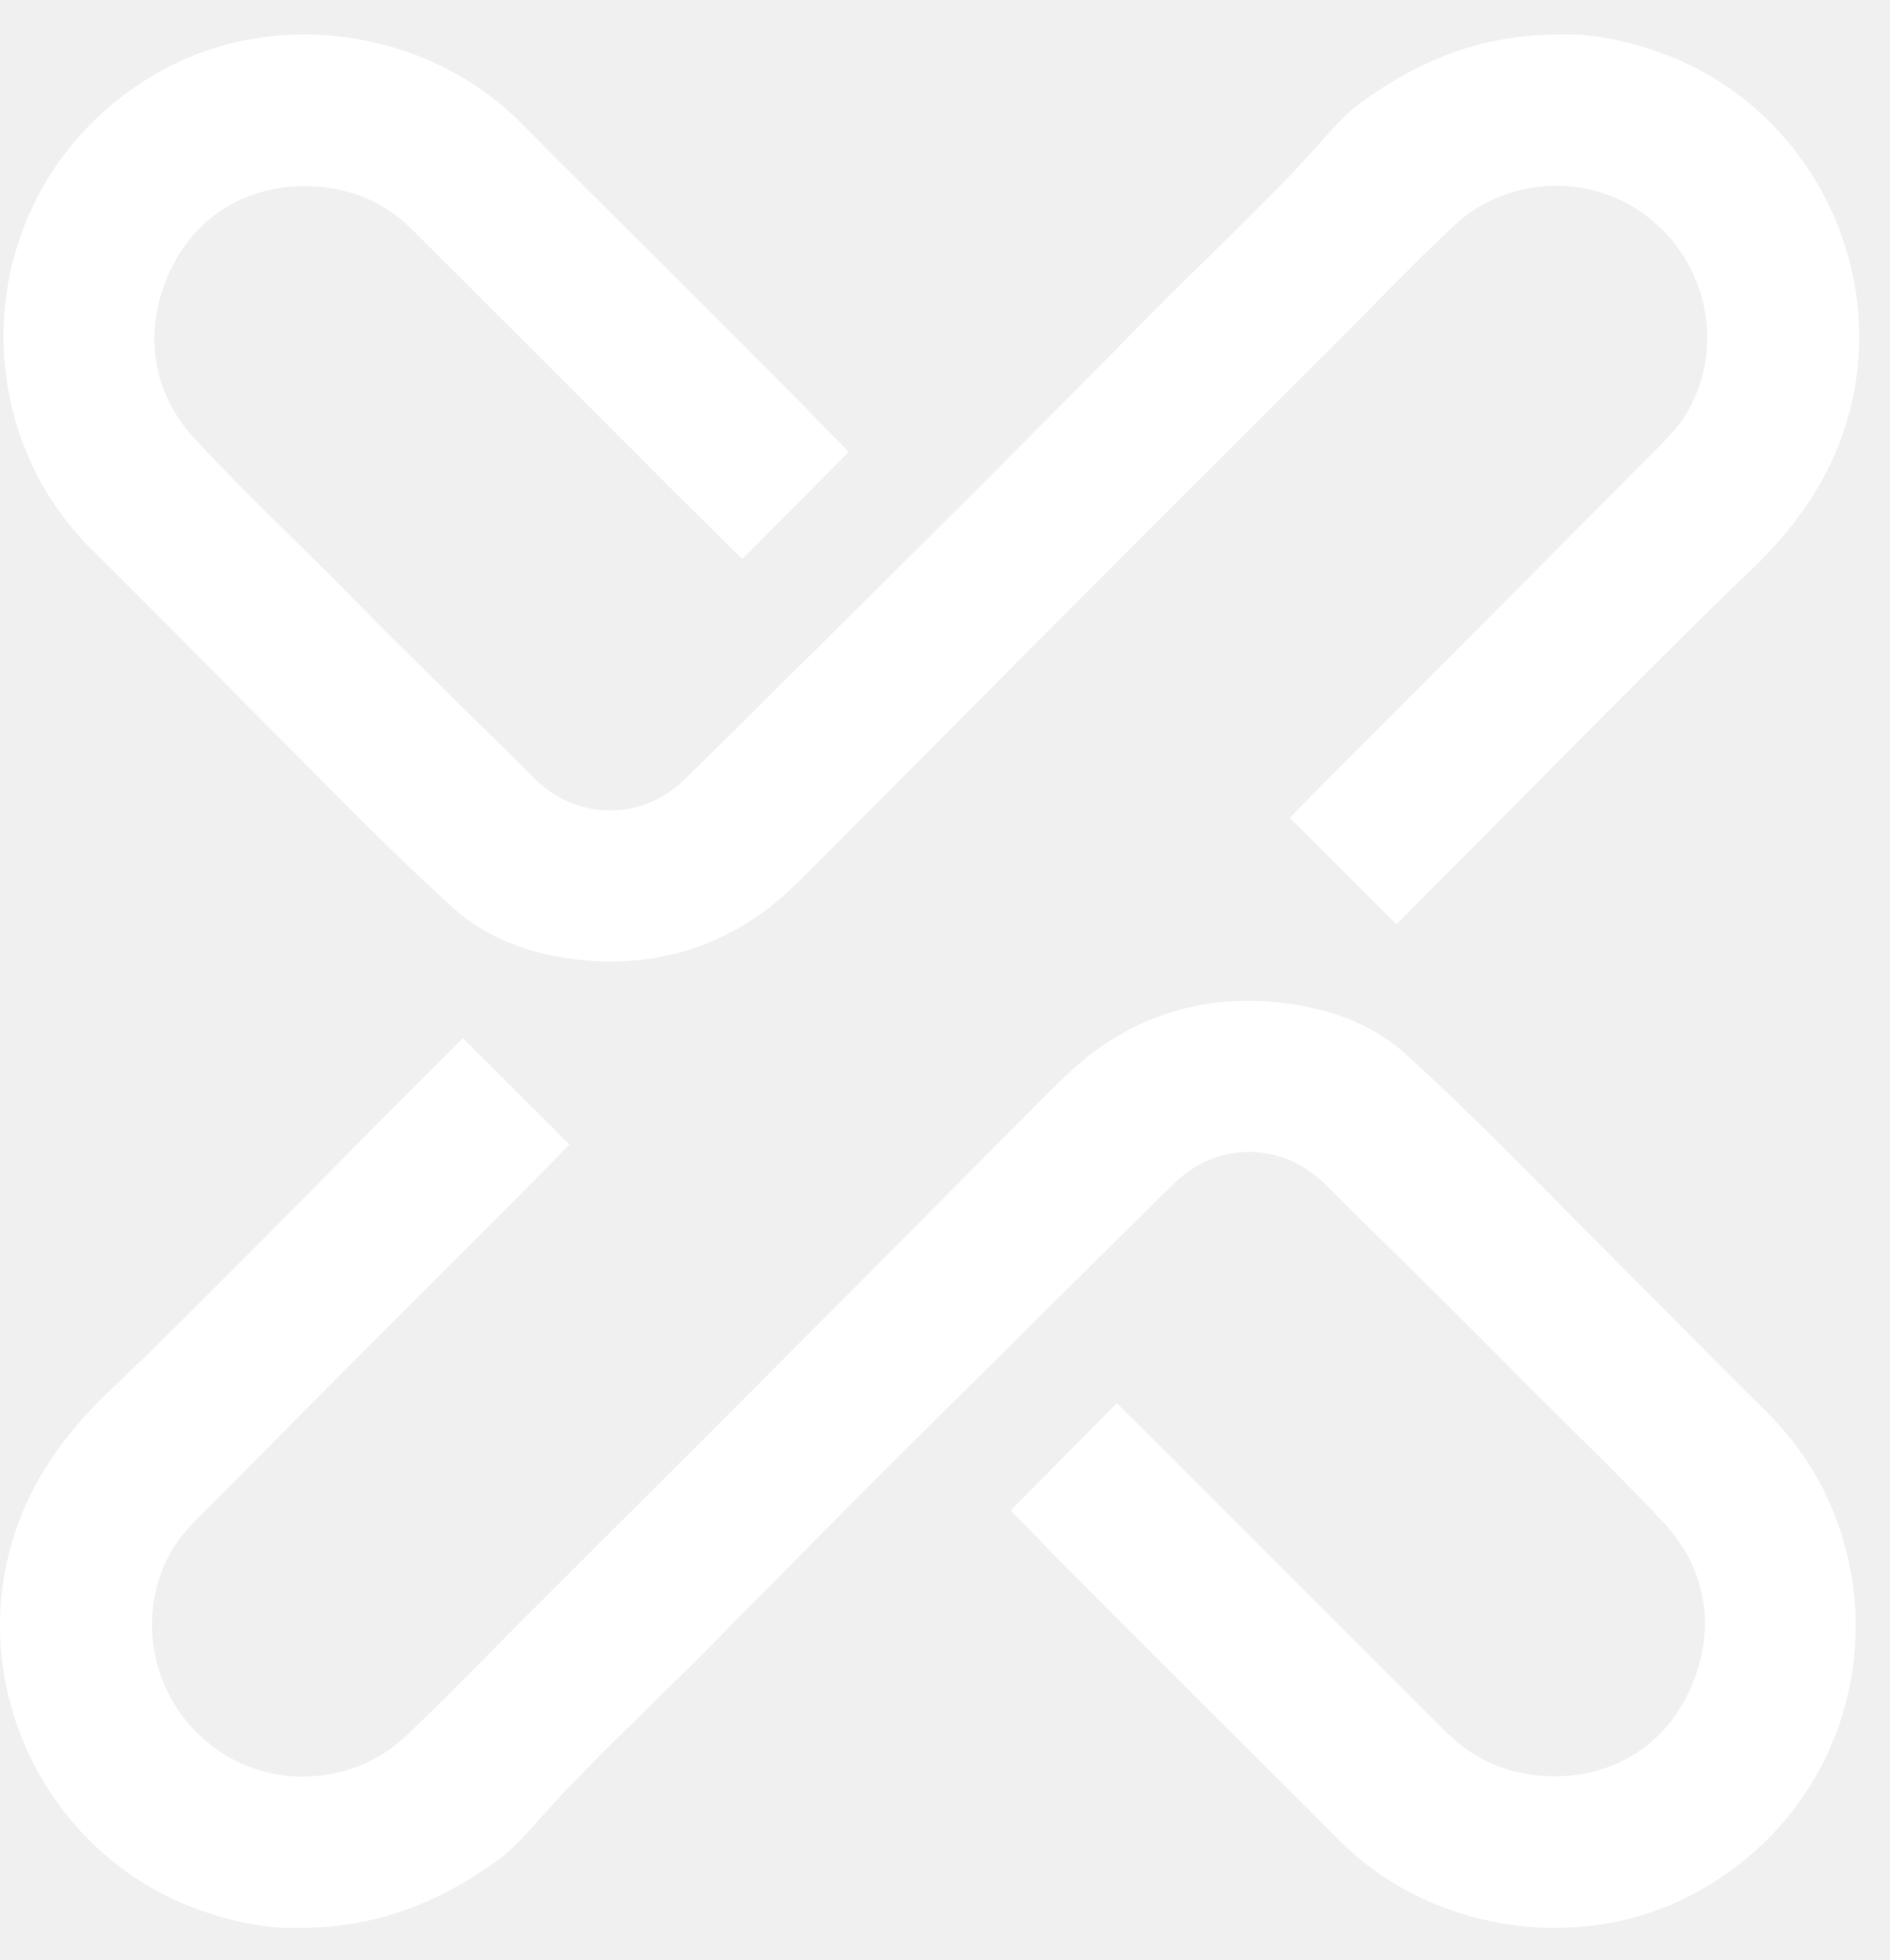
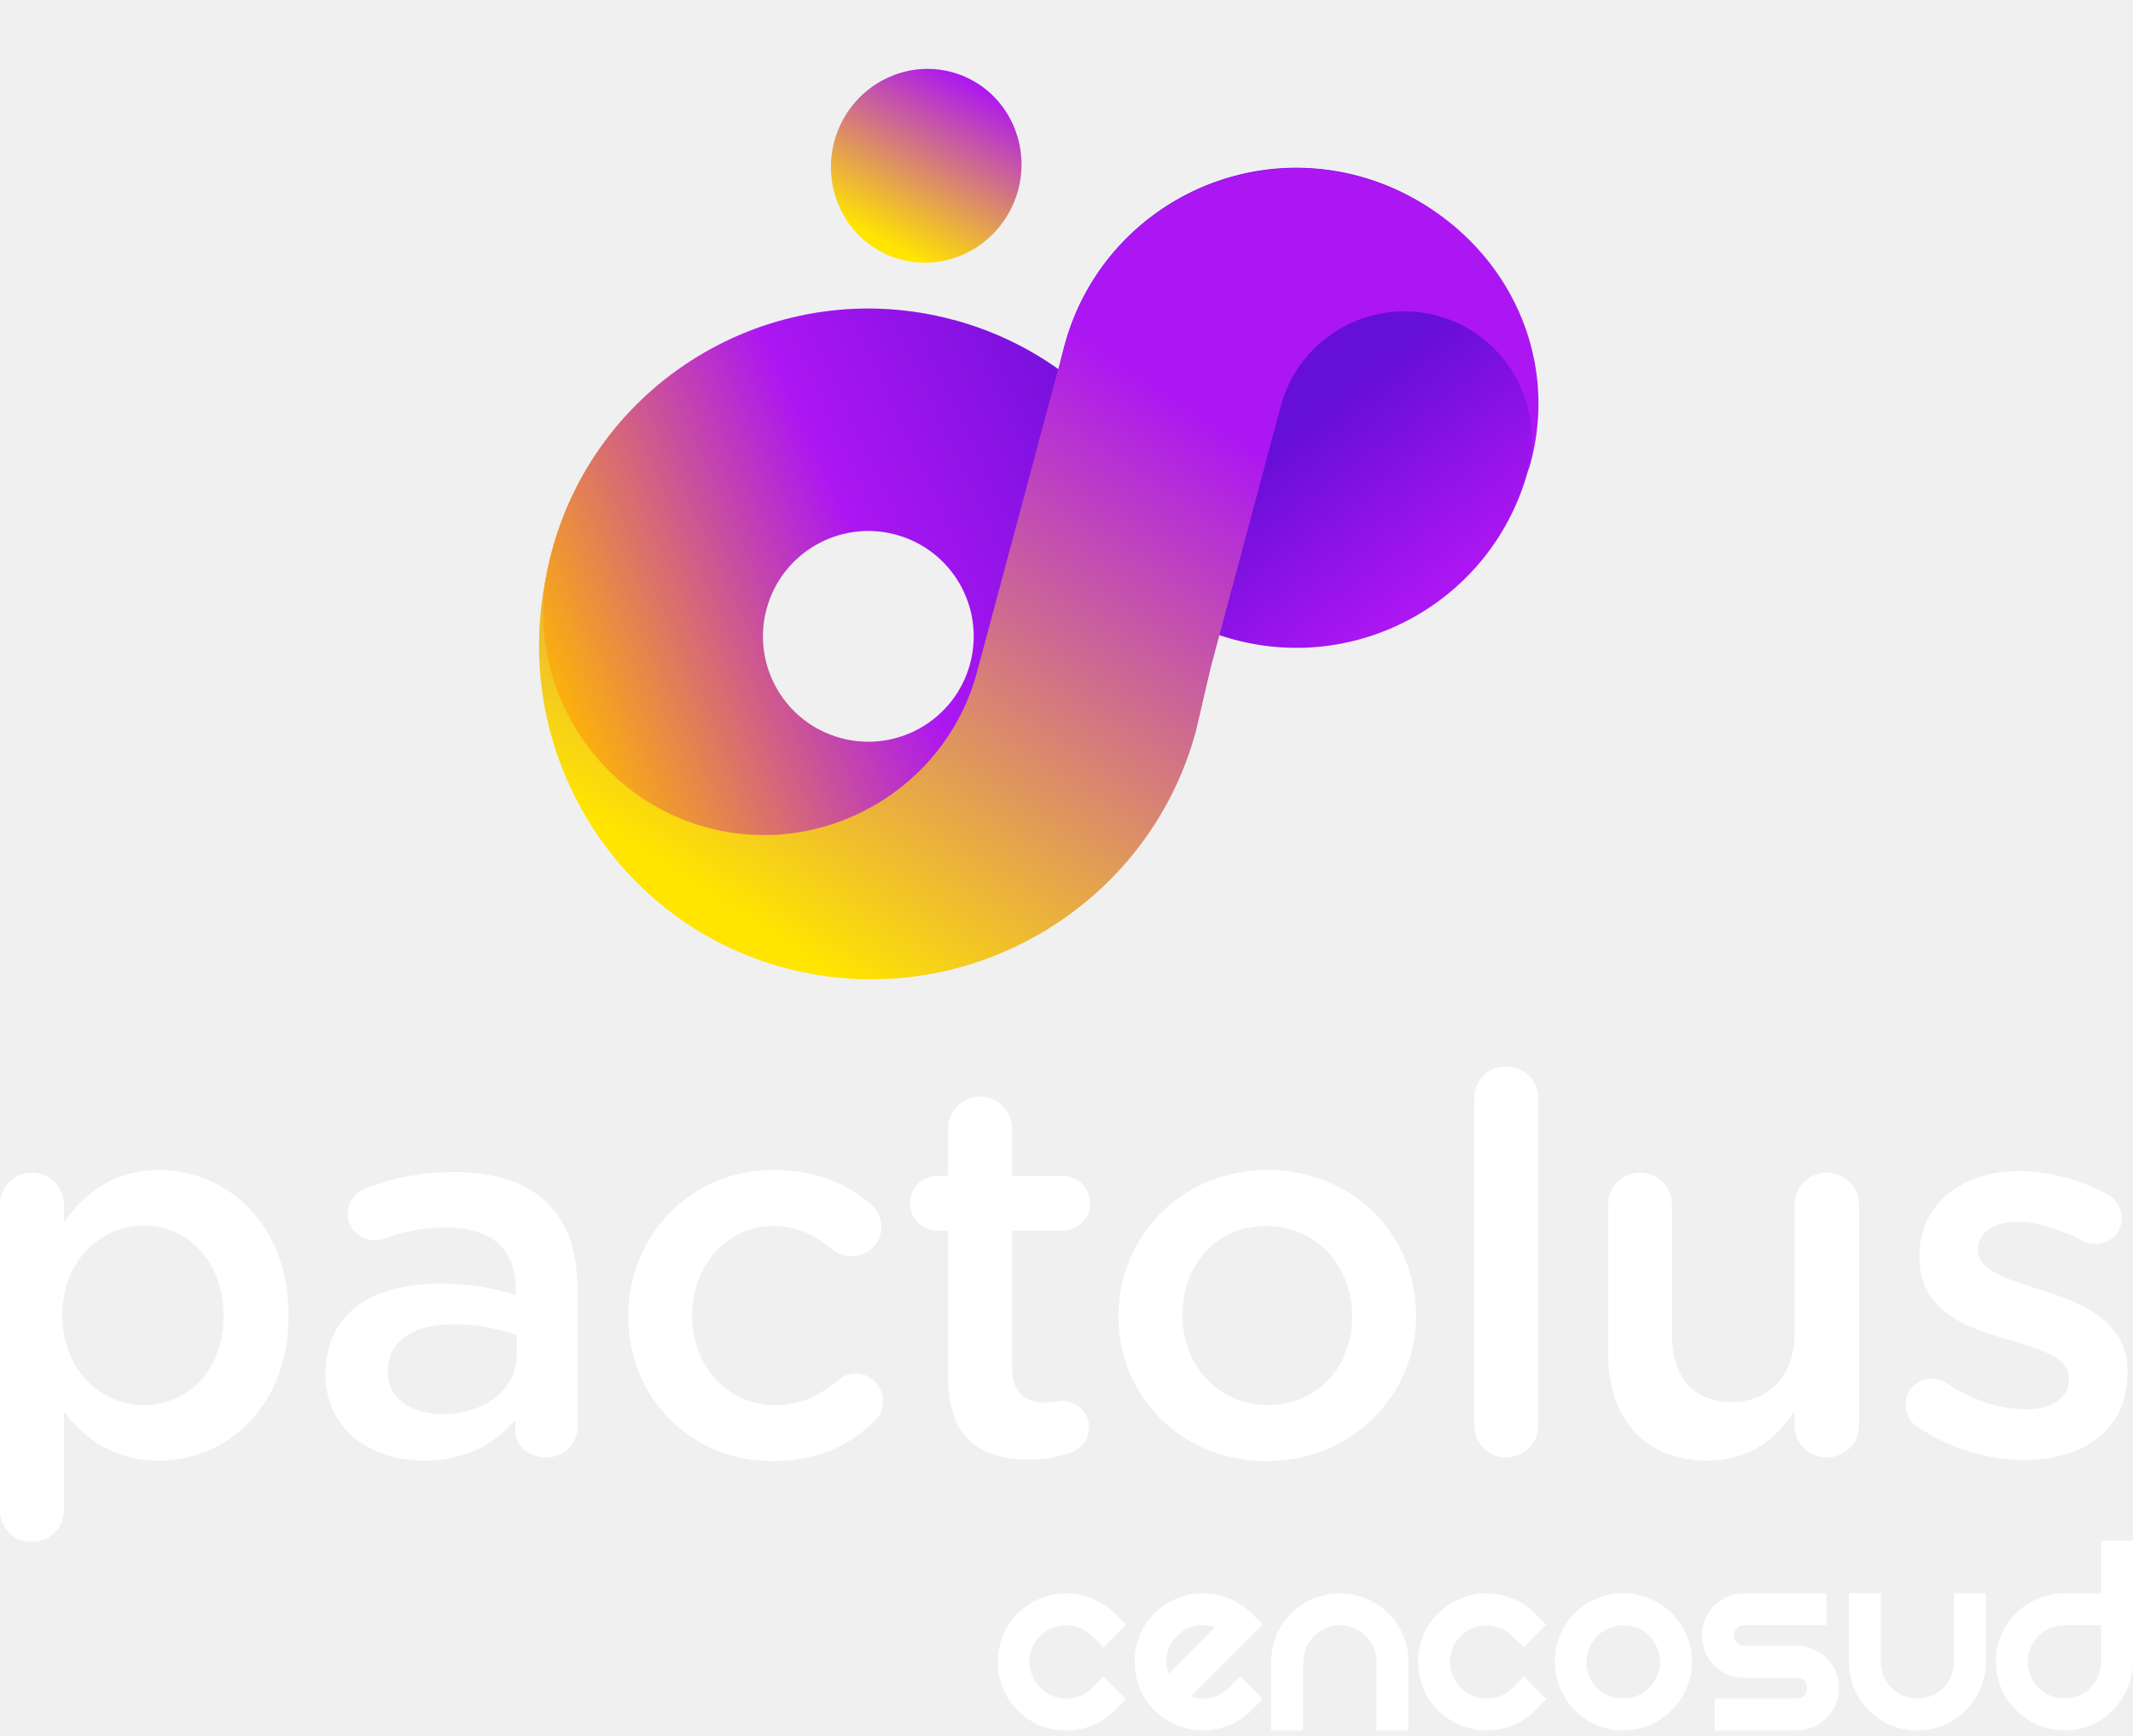
- <svg xmlns="http://www.w3.org/2000/svg" width="27" height="28" viewBox="0 0 27 28" fill="none">
-   <path d="M15.73 14.953C16.514 14.413 17.385 14.217 18.333 14.328C18.988 14.405 19.606 14.627 20.08 15.056C20.672 15.591 21.239 16.153 21.802 16.719L22.285 17.205C22.445 17.367 22.606 17.529 22.768 17.69C23.584 18.504 24.388 19.332 25.21 20.14C25.572 20.496 25.868 20.895 26.084 21.347C27.073 23.417 26.315 25.923 24.203 27.052C22.556 27.933 20.415 27.598 19.103 26.26C18.519 25.665 17.922 25.081 17.331 24.492C17.29 24.45 17.246 24.407 17.2 24.361L17.107 24.267C17.058 24.219 17.008 24.169 16.956 24.117L16.795 23.956C16.535 23.696 16.234 23.395 15.891 23.052L15.742 22.902C15.59 22.75 15.431 22.591 15.264 22.423L14.44 21.578L15.957 20.046C16.414 20.497 16.72 20.8 16.875 20.956C18.137 22.221 19.401 23.483 20.665 24.746C21.076 25.156 21.573 25.36 22.154 25.375C23.037 25.397 23.791 24.936 24.151 24.125C24.545 23.236 24.357 22.379 23.769 21.751C23.047 20.977 22.272 20.251 21.529 19.495C20.672 18.623 19.792 17.773 18.925 16.91C18.328 16.318 17.405 16.3 16.799 16.884C16.339 17.328 15.888 17.782 15.434 18.232C14.51 19.148 13.584 20.062 12.664 20.982C11.832 21.814 11.003 22.649 10.179 23.488C9.344 24.338 8.458 25.139 7.667 26.033C7.498 26.224 7.322 26.42 7.117 26.569C6.292 27.169 5.384 27.552 4.224 27.541C3.803 27.553 3.29 27.45 2.785 27.261C0.845 26.537 -0.315 24.466 0.075 22.432C0.273 21.4 0.815 20.583 1.564 19.872C2.253 19.217 2.922 18.54 3.594 17.868C4.403 17.058 5.203 16.239 6.014 15.43L6.059 15.385C6.073 15.371 6.089 15.355 6.107 15.337L6.167 15.277C6.271 15.173 6.419 15.024 6.612 14.83L8.137 16.352C7.826 16.666 7.629 16.866 7.545 16.951C6.936 17.565 6.321 18.175 5.711 18.788C4.775 19.727 3.841 20.666 2.907 21.607C2.749 21.767 2.588 21.925 2.47 22.123C1.949 22.989 2.13 24.098 2.842 24.782C3.713 25.617 5.024 25.532 5.79 24.81C6.384 24.249 6.949 23.658 7.527 23.081C8.679 21.93 9.834 20.781 10.984 19.627C12.338 18.269 13.687 16.905 15.042 15.549C15.257 15.335 15.481 15.124 15.73 14.953ZM22.339 0.493C22.76 0.481 23.273 0.584 23.778 0.773C25.718 1.496 26.878 3.568 26.488 5.602C26.29 6.634 25.749 7.45 24.999 8.162C24.31 8.817 23.641 9.494 22.969 10.166C22.16 10.976 21.36 11.795 20.549 12.604L20.489 12.663C20.474 12.679 20.457 12.696 20.437 12.716L20.396 12.757C20.293 12.861 20.144 13.01 19.952 13.204L18.427 11.682C18.737 11.368 18.934 11.168 19.019 11.083C19.628 10.469 20.242 9.859 20.852 9.246C21.788 8.307 22.723 7.368 23.656 6.427C23.815 6.266 23.975 6.109 24.093 5.911C24.614 5.044 24.433 3.936 23.721 3.252C22.85 2.416 21.539 2.502 20.773 3.224C20.179 3.785 19.614 4.376 19.036 4.953C17.884 6.104 16.729 7.253 15.579 8.407C14.225 9.765 12.877 11.129 11.521 12.485C11.307 12.699 11.082 12.91 10.833 13.081C10.049 13.621 9.178 13.816 8.23 13.706C7.575 13.629 6.958 13.406 6.483 12.978C5.891 12.443 5.324 11.881 4.761 11.315L4.279 10.829C4.118 10.667 3.957 10.505 3.795 10.344C2.979 9.53 2.175 8.702 1.353 7.893C0.991 7.538 0.695 7.139 0.479 6.687C-0.51 4.617 0.248 2.111 2.36 0.981C4.007 0.101 6.148 0.436 7.46 1.774C8.044 2.369 8.641 2.953 9.232 3.542C9.273 3.584 9.317 3.627 9.363 3.673L9.457 3.767C9.505 3.815 9.555 3.865 9.607 3.917L9.768 4.078C10.028 4.338 10.329 4.639 10.672 4.982L10.821 5.132C10.973 5.284 11.133 5.443 11.3 5.611L12.124 6.456L10.606 7.988C10.183 7.57 9.889 7.279 9.725 7.115L9.688 7.078C8.426 5.813 7.162 4.551 5.898 3.288C5.487 2.878 4.99 2.674 4.409 2.659C3.526 2.637 2.772 3.098 2.412 3.909C2.018 4.798 2.207 5.655 2.794 6.283C3.516 7.057 4.291 7.783 5.034 8.539C5.891 9.411 6.771 10.261 7.638 11.123C8.235 11.716 9.158 11.734 9.764 11.15C10.224 10.706 10.675 10.252 11.129 9.802C12.053 8.886 12.979 7.972 13.899 7.052C14.731 6.22 15.56 5.385 16.384 4.546C17.219 3.696 18.105 2.895 18.896 2.001C19.065 1.81 19.241 1.614 19.446 1.465C20.271 0.864 21.179 0.481 22.339 0.493Z" fill="white" />
+ <svg xmlns="http://www.w3.org/2000/svg" width="301" height="245" viewBox="0 0 301 245" fill="none">
+   <path d="M0 213.154C0 215.689 2.013 217.628 4.474 217.628C7.01 217.628 9.023 215.689 9.023 213.154V199.209C11.783 202.863 15.884 206.144 22.446 206.144C31.768 206.144 40.717 198.761 40.717 185.711V185.562C40.717 172.437 31.693 165.129 22.446 165.129C16.033 165.129 11.932 168.41 9.023 172.512V170.051C9.023 167.515 7.01 165.502 4.474 165.502C1.939 165.502 0 167.515 0 170.051V213.154ZM20.284 198.314C14.169 198.314 8.8 193.243 8.8 185.711V185.562C8.8 178.03 14.169 172.959 20.284 172.959C26.399 172.959 31.544 177.955 31.544 185.562V185.711C31.544 193.466 26.473 198.314 20.284 198.314Z" fill="white" />
+   <path d="M59.874 206.144C65.915 206.144 70.016 203.608 72.701 200.402V201.893C72.701 203.907 74.49 205.696 77.1 205.696C79.561 205.696 81.5 203.832 81.5 201.371V181.982C81.5 176.837 80.158 172.661 77.249 169.827C74.49 166.993 70.091 165.427 64.199 165.427C59.054 165.427 55.251 166.322 51.522 167.739C50.18 168.261 49.061 169.678 49.061 171.318C49.061 173.406 50.776 175.047 52.864 175.047C53.312 175.047 53.759 174.972 54.281 174.823C56.742 173.854 59.576 173.257 63.006 173.257C69.345 173.257 72.775 176.24 72.775 181.833V182.803C69.718 181.833 66.586 181.162 62.186 181.162C52.566 181.162 45.929 185.338 45.929 193.839V193.988C45.929 201.893 52.492 206.144 59.874 206.144ZM62.41 199.581C58.084 199.581 54.729 197.419 54.729 193.616V193.466C54.729 189.365 58.159 186.904 63.976 186.904C67.555 186.904 70.613 187.575 72.924 188.47V191.155C72.924 196.151 68.375 199.581 62.41 199.581Z" fill="white" />
+   <path d="M109.011 206.218C115.573 206.218 119.824 203.981 123.329 200.625C124.149 199.954 124.597 198.985 124.597 197.792C124.597 195.629 122.882 193.839 120.719 193.839C119.675 193.839 118.78 194.361 118.258 194.809C115.797 196.897 113.038 198.314 109.458 198.314C102.523 198.314 97.676 192.721 97.676 185.711V185.562C97.676 178.701 102.523 173.034 109.086 173.034C112.665 173.034 115.201 174.45 117.512 176.389C118.109 176.837 119.078 177.284 120.197 177.284C122.509 177.284 124.373 175.494 124.373 173.183C124.373 171.691 123.553 170.573 122.956 170.051C119.6 167.142 115.35 165.129 109.16 165.129C97.303 165.129 88.653 174.525 88.653 185.711V185.86C88.653 197.046 97.303 206.218 109.011 206.218Z" fill="white" />
+   <path d="M145.126 205.995C147.512 205.995 149.376 205.622 151.315 204.951C152.583 204.429 153.702 203.086 153.702 201.446C153.702 199.358 151.912 197.717 149.898 197.717C149.6 197.717 148.705 197.941 147.661 197.941C144.604 197.941 142.814 196.524 142.814 193.019V173.705H149.898C152.061 173.705 153.851 171.99 153.851 169.827C153.851 167.664 152.061 165.949 149.898 165.949H142.814V159.238C142.814 156.777 140.8 154.763 138.34 154.763C135.804 154.763 133.791 156.777 133.791 159.238V165.949H132.299C130.137 165.949 128.421 167.664 128.421 169.827C128.421 171.99 130.137 173.705 132.299 173.705H133.791V194.436C133.791 203.086 138.489 205.995 145.126 205.995Z" fill="white" />
+   <path d="M178.719 206.218C190.875 206.218 199.823 196.897 199.823 185.711V185.562C199.823 174.301 190.949 165.129 178.869 165.129C166.788 165.129 157.839 174.45 157.839 185.711V185.86C157.839 197.046 166.713 206.218 178.719 206.218ZM178.869 198.314C171.859 198.314 166.862 192.572 166.862 185.711V185.562C166.862 178.701 171.486 173.034 178.719 173.034C185.804 173.034 190.8 178.776 190.8 185.711V185.86C190.8 192.646 186.177 198.314 178.869 198.314Z" fill="white" />
+   <path d="M208.043 201.222C208.043 203.757 210.057 205.696 212.518 205.696C215.053 205.696 217.067 203.757 217.067 201.222V154.987C217.067 152.526 215.053 150.513 212.518 150.513C209.982 150.513 208.043 152.526 208.043 154.987V201.222Z" fill="white" />
+   <path d="M262.342 170.051C262.342 167.515 260.254 165.502 257.793 165.502C255.258 165.502 253.244 167.515 253.244 170.051V188.172C253.244 194.287 249.59 197.866 244.37 197.866C239.001 197.866 235.943 194.436 235.943 188.321V170.051C235.943 167.515 233.93 165.502 231.394 165.502C228.934 165.502 226.92 167.515 226.92 170.051V191.006C226.92 200.178 232.066 206.144 240.94 206.144C247.055 206.144 250.709 202.937 253.244 199.209V201.222C253.244 203.757 255.332 205.696 257.793 205.696C260.329 205.696 262.342 203.683 262.342 201.222V170.051Z" fill="white" />
+   <path d="M285.617 206.069C293.82 206.069 300.234 201.968 300.234 193.69V193.541C300.234 186.457 293.746 183.847 288.004 182.057C283.38 180.565 279.13 179.372 279.13 176.464V176.315C279.13 174.078 281.143 172.437 284.648 172.437C287.407 172.437 290.688 173.481 293.895 175.122C294.492 175.42 294.939 175.569 295.685 175.569C297.773 175.569 299.413 174.003 299.413 171.915C299.413 170.349 298.518 169.156 297.251 168.485C293.447 166.471 289.048 165.278 284.872 165.278C277.042 165.278 270.852 169.827 270.852 177.284V177.433C270.852 184.965 277.34 187.352 283.156 188.992C287.78 190.409 291.956 191.453 291.956 194.51V194.66C291.956 197.27 289.719 198.91 285.841 198.91C282.262 198.91 278.309 197.643 274.506 195.107C273.984 194.809 273.313 194.585 272.567 194.585C270.479 194.585 268.913 196.226 268.913 198.239C268.913 199.731 269.659 200.849 270.628 201.371C275.177 204.503 280.621 206.069 285.617 206.069Z" fill="white" />
+   <path d="M146.807 230.917C147.319 230.394 147.883 230.015 148.518 229.769C149.154 229.513 149.799 229.39 150.466 229.39C151.132 229.39 151.778 229.513 152.413 229.769C153.048 230.025 153.612 230.405 154.125 230.917L155.744 232.495L158.891 229.298L157.312 227.729C156.369 226.787 155.283 226.069 154.073 225.608C152.905 225.126 151.696 224.88 150.466 224.88C149.236 224.88 148.006 225.126 146.807 225.608C145.628 226.069 144.552 226.776 143.609 227.719C142.666 228.662 141.958 229.728 141.497 230.917C141.036 232.096 140.811 233.315 140.811 234.576C140.811 235.806 141.036 237.016 141.497 238.194C141.958 239.383 142.666 240.449 143.609 241.392C144.552 242.335 145.618 243.052 146.796 243.544H146.807C148.006 244.006 149.225 244.241 150.466 244.241C151.706 244.241 152.905 244.006 154.084 243.555C155.293 243.063 156.369 242.345 157.312 241.402L158.891 239.824L155.744 236.626L154.114 238.204C153.633 238.717 153.079 239.096 152.444 239.342C151.808 239.598 151.152 239.721 150.455 239.721C149.02 239.721 147.831 239.219 146.796 238.194C146.284 237.682 145.905 237.118 145.659 236.483C145.402 235.837 145.269 235.191 145.269 234.535C145.269 233.879 145.392 233.233 145.648 232.588C145.905 231.952 146.274 231.409 146.786 230.927L146.807 230.917Z" fill="white" />
+   <path d="M176.622 227.709C175.679 226.766 174.593 226.059 173.383 225.587C172.215 225.106 171.006 224.86 169.765 224.86C168.525 224.86 167.306 225.106 166.106 225.587C164.928 226.049 163.851 226.756 162.908 227.699C161.966 228.642 161.258 229.708 160.797 230.897C160.336 232.075 160.11 233.285 160.11 234.515C160.11 235.745 160.346 236.975 160.797 238.174C161.258 239.363 161.966 240.429 162.908 241.372C163.821 242.294 164.876 242.991 166.055 243.483C167.234 243.975 168.474 244.211 169.765 244.211C171.057 244.211 172.297 243.965 173.476 243.483C174.654 242.991 175.71 242.294 176.622 241.372L178.201 239.793L175.013 236.606L173.435 238.184C172.605 239.004 171.672 239.496 170.575 239.67C170.319 239.701 170.063 239.721 169.817 239.721C169.222 239.721 168.638 239.619 168.074 239.404L178.201 229.277L176.622 227.699V227.709ZM164.589 234.525C164.589 233.09 165.092 231.901 166.117 230.866C166.947 230.046 167.869 229.574 168.925 229.421C169.191 229.38 169.448 229.369 169.704 229.369C170.309 229.369 170.893 229.472 171.467 229.677C171.139 230.005 170.739 230.384 170.268 230.845C169.581 231.542 168.853 232.27 168.084 233.039C167.347 233.777 166.629 234.494 165.942 235.181C165.522 235.601 165.184 235.939 164.897 236.226C164.702 235.683 164.6 235.119 164.6 234.525H164.589ZM165.819 230.569L166.065 230.815L165.809 230.569H165.819Z" fill="white" />
+   <path d="M183.93 234.525C183.93 233.807 184.053 233.151 184.309 232.547C184.596 231.901 184.965 231.358 185.416 230.907C185.908 230.425 186.441 230.056 187.056 229.8C187.692 229.523 188.358 229.38 189.075 229.38C189.793 229.38 190.459 229.513 191.095 229.8H191.105C191.74 230.056 192.273 230.425 192.724 230.897V230.917C193.216 231.368 193.575 231.911 193.831 232.536V232.557C194.108 233.162 194.251 233.807 194.251 234.525V244.221H198.761V234.525C198.761 233.182 198.505 231.922 197.982 230.763C197.49 229.595 196.804 228.57 195.912 227.709C195.02 226.817 193.985 226.131 192.806 225.639C191.658 225.126 190.398 224.87 189.055 224.87C187.733 224.87 186.482 225.126 185.293 225.649C184.125 226.141 183.09 226.828 182.198 227.719C181.337 228.58 180.65 229.605 180.128 230.774C179.636 231.932 179.39 233.192 179.39 234.525V244.231H183.899V234.535L183.93 234.525Z" fill="white" />
+   <path d="M200.135 234.566C200.135 235.796 200.37 237.005 200.821 238.184C201.283 239.373 201.99 240.439 202.933 241.382C203.876 242.325 204.942 243.042 206.12 243.534H206.131C207.33 243.995 208.55 244.231 209.79 244.231C211.03 244.231 212.229 243.995 213.408 243.544C214.617 243.052 215.693 242.335 216.636 241.392L218.215 239.814L215.068 236.616L213.449 238.194C212.967 238.707 212.414 239.086 211.778 239.342C211.143 239.598 210.487 239.721 209.79 239.721C208.345 239.721 207.166 239.219 206.131 238.194C205.618 237.682 205.239 237.108 204.983 236.483C204.726 235.847 204.603 235.191 204.603 234.535C204.603 233.879 204.726 233.233 204.983 232.588C205.239 231.963 205.608 231.409 206.12 230.927C206.633 230.405 207.197 230.025 207.832 229.779C208.478 229.523 209.113 229.4 209.779 229.4C210.446 229.4 211.081 229.523 211.727 229.779C212.362 230.036 212.926 230.405 213.439 230.927L215.058 232.495L218.205 229.298L216.626 227.729C215.683 226.787 214.597 226.069 213.387 225.608C212.219 225.126 211.009 224.88 209.769 224.88C208.529 224.88 207.309 225.126 206.11 225.608C204.931 226.069 203.855 226.776 202.912 227.719C201.969 228.662 201.262 229.728 200.801 230.917C200.34 232.096 200.114 233.315 200.114 234.576L200.135 234.566ZM203.24 228.016L203.035 227.801L203.251 228.016H203.24Z" fill="white" />
+   <path d="M219.435 234.525C219.435 235.847 219.68 237.098 220.162 238.276C220.675 239.455 221.361 240.49 222.222 241.372C223.114 242.263 224.149 242.97 225.318 243.483C226.496 243.975 227.747 244.221 229.069 244.221C230.391 244.221 231.662 243.975 232.82 243.483C233.989 242.96 235.024 242.263 235.916 241.372C236.807 240.48 237.494 239.445 237.986 238.266C238.499 237.087 238.765 235.837 238.765 234.515C238.765 233.172 238.509 231.922 237.986 230.763C237.494 229.585 236.807 228.56 235.916 227.699C235.024 226.807 233.989 226.12 232.81 225.628C231.662 225.116 230.401 224.849 229.059 224.849C227.737 224.849 226.486 225.106 225.307 225.628C224.139 226.12 223.094 226.807 222.212 227.699C221.351 228.56 220.664 229.585 220.142 230.753C219.65 231.911 219.404 233.172 219.404 234.504L219.435 234.525ZM223.903 234.525C223.903 233.807 224.026 233.151 224.283 232.547C224.57 231.901 224.938 231.358 225.389 230.907C225.871 230.425 226.425 230.056 227.06 229.8H227.07C227.706 229.513 228.372 229.38 229.09 229.38C229.807 229.38 230.473 229.513 231.098 229.8H231.109C231.744 230.056 232.277 230.425 232.728 230.897V230.917C233.21 231.368 233.579 231.901 233.835 232.536V232.557C234.112 233.162 234.255 233.807 234.255 234.525C234.255 235.242 234.112 235.909 233.835 236.544C233.579 237.19 233.21 237.743 232.728 238.225C232.277 238.676 231.734 239.045 231.088 239.332C230.453 239.588 229.787 239.711 229.059 239.711C228.331 239.711 227.665 239.588 227.029 239.332C226.394 239.045 225.84 238.686 225.359 238.225C224.908 237.743 224.539 237.19 224.252 236.544C223.996 235.909 223.873 235.242 223.873 234.525H223.452H223.903Z" fill="white" />
+   <path d="M240.62 228.488C240.323 229.216 240.18 229.984 240.18 230.804C240.18 231.624 240.323 232.413 240.62 233.151V233.172C240.948 233.869 241.368 234.504 241.901 235.058C242.434 235.601 243.049 236.021 243.757 236.349H243.777C244.515 236.657 245.304 236.8 246.124 236.8H253.545C254.006 236.8 254.324 236.934 254.611 237.21C254.898 237.497 255.021 237.805 255.021 238.235C255.021 238.696 254.888 239.014 254.611 239.301C254.324 239.578 254.006 239.711 253.545 239.711H241.994V244.221H253.545C254.365 244.221 255.134 244.067 255.851 243.77C256.579 243.442 257.224 243.011 257.757 242.479C258.311 241.925 258.752 241.279 259.049 240.572C259.367 239.834 259.531 239.045 259.531 238.225C259.531 237.405 259.367 236.636 259.049 235.919V235.898C258.752 235.171 258.321 234.535 257.768 234.002C257.235 233.469 256.599 233.059 255.872 232.762H255.851C255.144 232.434 254.375 232.27 253.555 232.27H246.134C245.714 232.27 245.407 232.137 245.12 231.87C244.833 231.553 244.7 231.225 244.7 230.804C244.7 230.374 244.833 230.066 245.11 229.779C245.397 229.492 245.704 229.369 246.134 229.369H257.727V224.86H257.306H246.134C245.315 224.86 244.515 225.024 243.777 225.352C243.07 225.649 242.445 226.059 241.922 226.592C241.389 227.125 240.958 227.76 240.641 228.498L240.62 228.488Z" fill="white" />
+   <path d="M279.835 225.29V224.87H275.745V234.525C275.745 235.242 275.602 235.909 275.325 236.544C275.069 237.19 274.71 237.743 274.228 238.225C273.777 238.676 273.234 239.045 272.588 239.332C271.953 239.588 271.277 239.711 270.559 239.711C269.842 239.711 269.175 239.588 268.54 239.332C267.925 239.045 267.382 238.686 266.9 238.225C266.449 237.743 266.08 237.19 265.793 236.554C265.537 235.919 265.414 235.253 265.414 234.525V224.87H260.904V234.525C260.904 235.837 261.15 237.098 261.642 238.276C262.154 239.455 262.841 240.49 263.702 241.382C264.594 242.274 265.629 242.981 266.797 243.493C267.976 243.985 269.227 244.231 270.549 244.231C271.871 244.231 273.142 243.985 274.3 243.493C275.469 242.981 276.504 242.274 277.395 241.382C278.287 240.49 278.974 239.445 279.466 238.276C279.978 237.098 280.245 235.847 280.245 234.525V224.87H279.825V225.29H279.835Z" fill="white" />
+   <path d="M301 217.439H296.49V224.86H291.345C290.033 224.86 288.772 225.116 287.594 225.628C286.415 226.12 285.38 226.807 284.498 227.699C283.607 228.56 282.91 229.585 282.387 230.763C281.895 231.922 281.649 233.172 281.649 234.515C281.649 235.857 281.895 237.087 282.387 238.266C282.899 239.445 283.607 240.48 284.498 241.372C285.39 242.263 286.425 242.96 287.594 243.483C288.772 243.975 290.023 244.221 291.345 244.221C292.667 244.221 293.918 243.975 295.096 243.483C296.275 242.97 297.29 242.263 298.151 241.372C299.042 240.48 299.729 239.445 300.221 238.266C300.734 237.087 301 235.837 301 234.515V217.439ZM289.326 239.332C288.69 239.045 288.137 238.676 287.655 238.225C287.204 237.743 286.835 237.19 286.548 236.554C286.292 235.919 286.169 235.242 286.169 234.525C286.169 233.807 286.292 233.151 286.548 232.547C286.835 231.911 287.194 231.368 287.655 230.907C288.137 230.425 288.69 230.056 289.326 229.8H289.336C289.972 229.513 290.638 229.38 291.355 229.38H296.501V234.525C296.501 235.242 296.357 235.909 296.08 236.544C295.824 237.19 295.465 237.743 294.973 238.225C294.522 238.676 293.979 239.045 293.333 239.332C292.729 239.588 292.073 239.711 291.355 239.711C290.638 239.711 289.961 239.588 289.336 239.332H289.326Z" fill="white" />
+   <path d="M174.165 90.273C192.234 95.115 210.807 84.392 215.648 66.323C220.49 48.254 209.767 29.682 191.698 24.84C173.629 19.999 155.057 30.721 150.215 48.79C145.374 66.859 156.097 85.431 174.165 90.273Z" fill="url(#paint0_linear_1742_688)" />
+   <path d="M134.508 45.132C109.825 38.518 84.459 53.163 77.847 77.838C71.236 102.513 85.879 127.887 110.562 134.501C135.245 141.114 160.61 126.47 167.224 101.787C173.838 77.103 159.193 51.738 134.51 45.124L134.508 45.132ZM118.687 104.175C110.754 102.05 106.047 93.897 108.173 85.964C110.298 78.031 118.451 73.324 126.384 75.449C134.317 77.575 139.024 85.728 136.899 93.661C134.773 101.594 126.62 106.301 118.687 104.175Z" fill="url(#paint1_linear_1742_688)" />
+   <path d="M150.214 48.791C155.028 30.827 173.671 20.063 191.635 24.877C209.599 29.69 221.078 47.595 215.82 65.975L215.558 66.624C218.124 57.049 212.391 47.12 202.815 44.554C193.239 41.988 183.31 47.721 180.744 57.296L170.859 94.19L168.783 103.116C162.04 128.28 135.929 143.355 110.765 136.613C85.601 129.87 70.96 103.875 77.703 78.711C73.28 95.217 83.316 112.383 99.822 116.806C116.327 121.229 133.454 111.34 137.877 94.835L150.214 48.791Z" fill="url(#paint2_linear_1742_688)" />
+   <path d="M143.352 27.854C140.833 34.993 133.135 38.786 126.148 36.326C119.16 33.865 115.539 26.082 118.049 18.941C120.568 11.802 128.274 8.011 135.261 10.471C142.249 12.932 145.87 20.715 143.36 27.856L143.352 27.854Z" fill="url(#paint3_linear_1742_688)" />
+   <defs>
+     <linearGradient id="paint0_linear_1742_688" x1="201.158" y1="84.487" x2="183.054" y2="59.845" gradientUnits="userSpaceOnUse">
+       <stop stop-color="#AC16F2" />
+       <stop offset="0.984" stop-color="#660FD6" />
+     </linearGradient>
+     <linearGradient id="paint1_linear_1742_688" x1="77.446" y1="100.579" x2="166.961" y2="59.342" gradientUnits="userSpaceOnUse">
+       <stop stop-color="#FFB801" />
+       <stop offset="0.506" stop-color="#AC16F2" />
+       <stop offset="1" stop-color="#660FD6" />
+     </linearGradient>
+     <linearGradient id="paint2_linear_1742_688" x1="164.95" y1="55.318" x2="113.151" y2="134.776" gradientUnits="userSpaceOnUse">
+       <stop stop-color="#AC16F3" />
+       <stop offset="1" stop-color="#FFE500" />
+     </linearGradient>
+     <linearGradient id="paint3_linear_1742_688" x1="121.197" y1="37.717" x2="135.781" y2="10.058" gradientUnits="userSpaceOnUse">
+       <stop offset="0.151" stop-color="#FFE500" />
+       <stop offset="0.984" stop-color="#AC16F2" />
+     </linearGradient>
+   </defs>
</svg>
